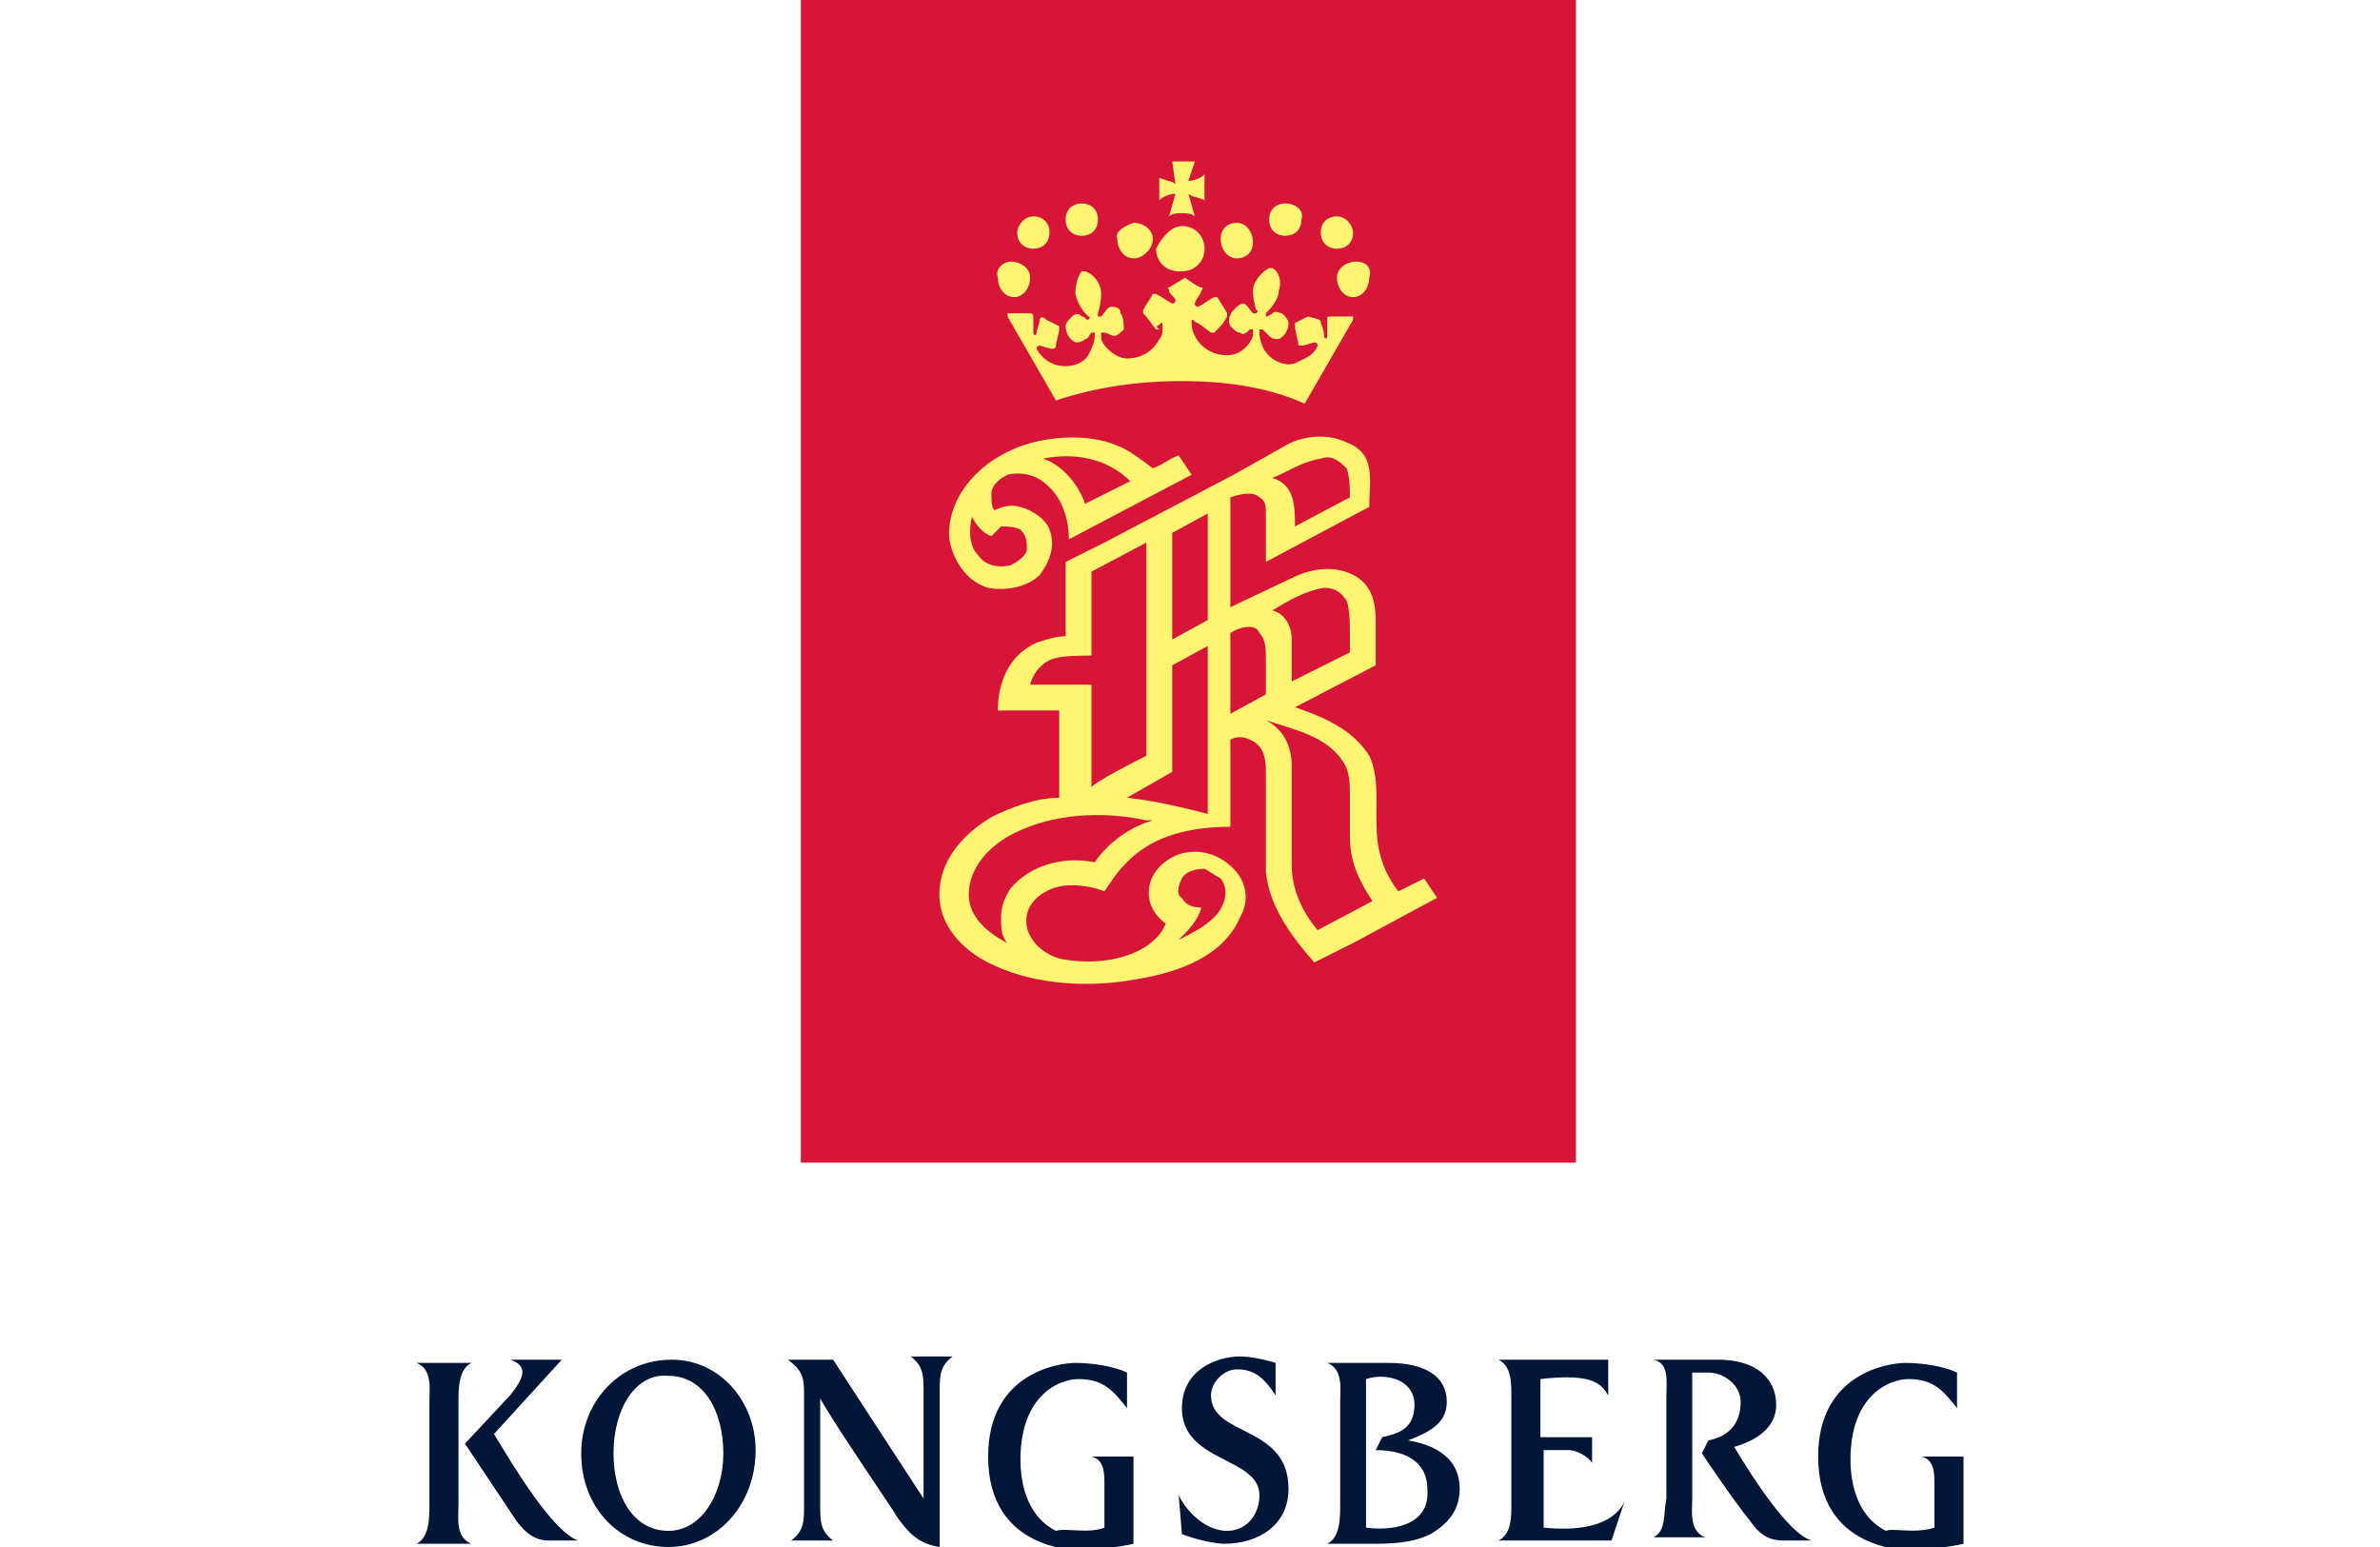
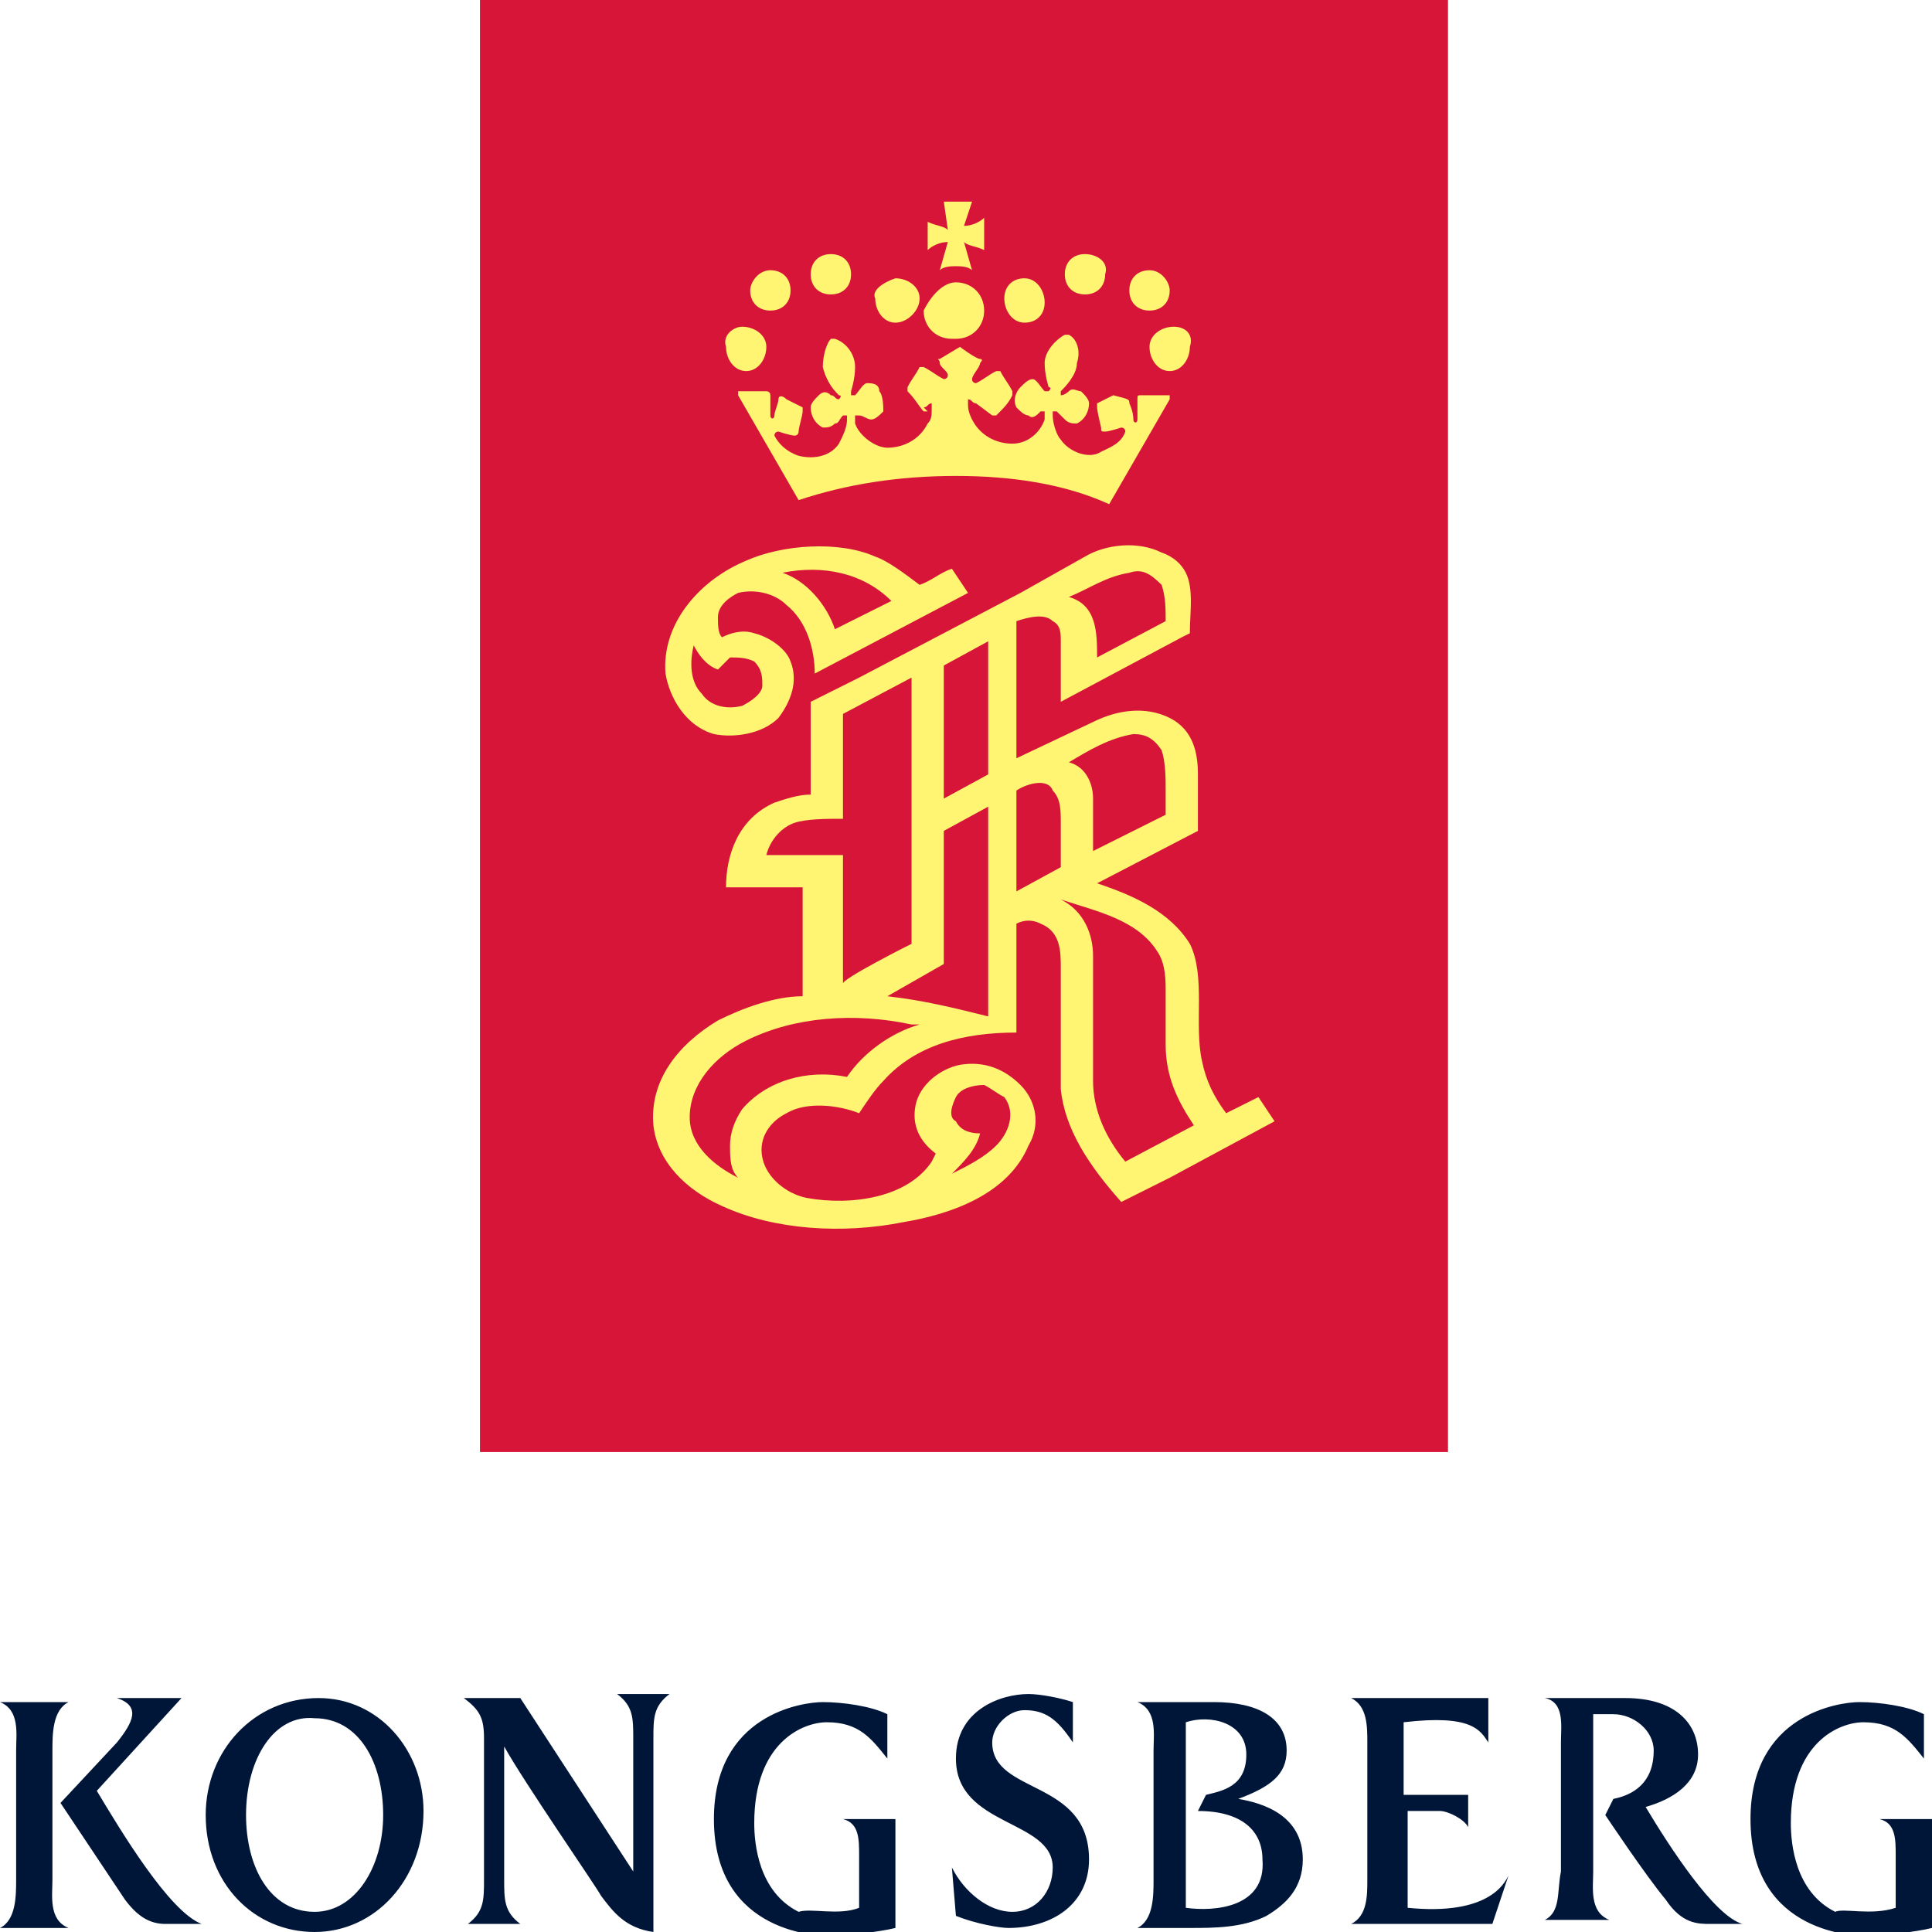
- <svg xmlns="http://www.w3.org/2000/svg" version="1.1" x="0px" y="0px" viewBox="0 0 47.9 47.9" height="130px" width="200px">
+ <svg xmlns="http://www.w3.org/2000/svg" version="1.1" x="0px" y="0px" viewBox="0 0 47.9 47.9">
  <g>
    <path fill="#D71539" d="M11.9,36h24V0h-24V36z" />
    <path fill="#FFF572" d="M23.7,11.8c-1.4,0-2.7,0.2-3.9,0.6l-1.5-2.6c0,0,0,0,0-0.1c0,0,0,0,0.1,0c0.1,0,0.6,0,0.6,0c0,0,0.1,0,0.1,0.1                     c0,0.1,0,0.5,0,0.5c0,0.1,0.1,0.1,0.1,0c0-0.1,0.1-0.3,0.1-0.4c0-0.1,0.1-0.1,0.2,0l0.4,0.2c0,0,0,0,0,0.1c0,0.1-0.1,0.4-0.1,0.5                     c0,0,0,0.1-0.1,0.1c-0.1,0-0.4-0.1-0.4-0.1c0,0-0.1,0-0.1,0.1c0.1,0.2,0.3,0.4,0.6,0.5c0.4,0.1,0.8,0,1-0.3                     c0.1-0.2,0.2-0.4,0.2-0.6c0,0,0-0.1,0-0.1c0,0,0,0-0.1,0c-0.1,0.1-0.1,0.2-0.2,0.2c-0.1,0.1-0.2,0.1-0.3,0.1                     c-0.2-0.1-0.3-0.3-0.3-0.5c0-0.1,0.1-0.2,0.2-0.3c0.1-0.1,0.2-0.1,0.3,0c0.1,0,0.1,0.1,0.2,0.1c0,0,0.1-0.1,0-0.1                     c-0.1-0.1-0.3-0.3-0.4-0.7c0-0.3,0.1-0.6,0.2-0.7c0,0,0,0,0.1,0c0.3,0.1,0.5,0.4,0.5,0.7c0,0.3-0.1,0.6-0.1,0.6c0,0,0,0.1,0,0.1                     c0,0,0.1,0,0.1,0c0.1-0.1,0.2-0.3,0.3-0.3c0.1,0,0.3,0,0.3,0.2c0.1,0.1,0.1,0.4,0.1,0.5c-0.1,0.1-0.2,0.2-0.3,0.2                     c-0.1,0-0.2-0.1-0.3-0.1c0,0,0,0-0.1,0c0,0,0,0.1,0,0.2c0.1,0.3,0.5,0.6,0.8,0.6c0.4,0,0.8-0.2,1-0.6c0.1-0.1,0.1-0.2,0.1-0.4                     c0,0,0,0,0-0.1c-0.1,0-0.1,0.1-0.2,0.1L23,10.2c0,0,0,0-0.1,0c-0.1-0.1-0.2-0.3-0.4-0.5c0,0,0,0,0-0.1c0.1-0.2,0.2-0.3,0.3-0.5                     c0,0,0,0,0.1,0c0.2,0.1,0.3,0.2,0.5,0.3c0,0,0.1,0,0.1-0.1S23.3,9.1,23.3,9c0-0.1-0.1-0.1,0-0.1l0.5-0.3c0,0,0,0,0,0                     c0,0,0.4,0.3,0.5,0.3c0.1,0,0,0.1,0,0.1c0,0.1-0.2,0.3-0.2,0.4c0,0.1,0.1,0.1,0.1,0.1c0.2-0.1,0.3-0.2,0.5-0.3c0,0,0,0,0.1,0                     c0.1,0.2,0.2,0.3,0.3,0.5c0,0,0,0,0,0.1c-0.1,0.2-0.2,0.3-0.4,0.5c0,0,0,0-0.1,0L24.2,10c-0.1,0-0.1-0.1-0.2-0.1c0,0,0,0,0,0.1                     c0,0.1,0,0.2,0.1,0.4c0.2,0.4,0.6,0.6,1,0.6c0.4,0,0.7-0.3,0.8-0.6c0,0,0-0.1,0-0.2c0,0,0,0-0.1,0c-0.1,0.1-0.2,0.2-0.3,0.1                     c-0.1,0-0.2-0.1-0.3-0.2c-0.1-0.2,0-0.4,0.1-0.5c0.1-0.1,0.2-0.2,0.3-0.2c0.1,0,0.2,0.2,0.3,0.3c0,0,0,0,0.1,0c0,0,0.1-0.1,0-0.1                     c0,0-0.1-0.3-0.1-0.6c0-0.3,0.3-0.6,0.5-0.7c0,0,0.1,0,0.1,0c0.2,0.1,0.3,0.4,0.2,0.7c0,0.3-0.3,0.6-0.4,0.7c0,0.1,0,0.1,0,0.1                     c0.1,0,0.2-0.1,0.2-0.1c0.1-0.1,0.2,0,0.3,0c0.1,0.1,0.2,0.2,0.2,0.3c0,0.2-0.1,0.4-0.3,0.5c-0.1,0-0.2,0-0.3-0.1                     c-0.1-0.1-0.1-0.1-0.2-0.2c0,0,0,0-0.1,0c0,0,0,0.1,0,0.1c0,0.2,0.1,0.5,0.2,0.6c0.2,0.3,0.7,0.5,1,0.3c0.2-0.1,0.5-0.2,0.6-0.5                     c0-0.1-0.1-0.1-0.1-0.1c0,0-0.3,0.1-0.4,0.1c-0.1,0-0.1,0-0.1-0.1c0,0-0.1-0.4-0.1-0.5c0-0.1,0-0.1,0-0.1l0.4-0.2                     C28,9.9,28,9.9,28,10c0,0,0.1,0.2,0.1,0.4c0,0.1,0.1,0.1,0.1,0c0,0,0-0.4,0-0.5c0-0.1,0-0.1,0.1-0.1c0,0,0.6,0,0.6,0                     c0.1,0,0.1,0,0.1,0c0,0,0,0,0,0.1l-1.5,2.6C26.4,12,25.1,11.8,23.7,11.8" />
    <path fill="#FFF572" d="M23.7,7c0.4,0,0.7,0.3,0.7,0.7c0,0.4-0.3,0.7-0.7,0.7c0,0,0,0-0.1,0c-0.4,0-0.7-0.3-0.7-0.7                     C23.1,7.3,23.4,7,23.7,7 M18.4,8.1c0.3,0,0.6,0.2,0.6,0.5c0,0.3-0.2,0.6-0.5,0.6c0,0,0,0,0,0c-0.3,0-0.5-0.3-0.5-0.6                     C17.9,8.3,18.2,8.1,18.4,8.1 M19.1,6.7c0.3,0,0.5,0.2,0.5,0.5c0,0.3-0.2,0.5-0.5,0.5c-0.3,0-0.5-0.2-0.5-0.5                     C18.6,7,18.8,6.7,19.1,6.7 M20.6,6.3c0.3,0,0.5,0.2,0.5,0.5c0,0.3-0.2,0.5-0.5,0.5s-0.5-0.2-0.5-0.5C20.1,6.5,20.3,6.3,20.6,6.3                      M22.2,6.9c0.3,0,0.6,0.2,0.6,0.5S22.5,8,22.2,8c0,0,0,0,0,0c-0.3,0-0.5-0.3-0.5-0.6C21.6,7.2,21.9,7,22.2,6.9 M29.1,8.1                     c-0.3,0-0.6,0.2-0.6,0.5s0.2,0.6,0.5,0.6c0,0,0,0,0,0c0.3,0,0.5-0.3,0.5-0.6C29.6,8.3,29.4,8.1,29.1,8.1 M28.5,6.7                     c-0.3,0-0.5,0.2-0.5,0.5c0,0.3,0.2,0.5,0.5,0.5c0.3,0,0.5-0.2,0.5-0.5C29,7,28.8,6.7,28.5,6.7 M26.9,6.3c-0.3,0-0.5,0.2-0.5,0.5                     c0,0.3,0.2,0.5,0.5,0.5s0.5-0.2,0.5-0.5C27.5,6.5,27.2,6.3,26.9,6.3 M25.4,6.9c-0.3,0-0.5,0.2-0.5,0.5S25.1,8,25.4,8                     c0.3,0,0.5-0.2,0.5-0.5C25.9,7.2,25.7,6.9,25.4,6.9 M24.1,5l-0.2,0.6v0c0.2,0,0.4-0.1,0.5-0.2v0.8c-0.2-0.1-0.4-0.1-0.5-0.2v0                     l0.2,0.7c-0.1-0.1-0.3-0.1-0.4-0.1c-0.1,0-0.3,0-0.4,0.1l0.2-0.7v0c-0.2,0-0.4,0.1-0.5,0.2V5.5c0.2,0.1,0.4,0.1,0.5,0.2v0L23.4,5                     C23.4,5,24.1,5,24.1,5z M17.2,16c-0.1,0.4-0.1,0.9,0.2,1.2c0.2,0.3,0.6,0.4,1,0.3c0.2-0.1,0.5-0.3,0.5-0.5c0-0.2,0-0.4-0.2-0.6                     c-0.2-0.1-0.4-0.1-0.6-0.1c-0.1,0.1-0.2,0.2-0.3,0.3C17.5,16.5,17.3,16.2,17.2,16 M19.4,14.2c0.6,0.2,1.1,0.8,1.3,1.4l1.4-0.7                     C21.4,14.2,20.4,14,19.4,14.2 M22.8,14.5c0.3-0.1,0.5-0.3,0.8-0.4l0.4,0.6l0,0l-3.8,2c0-0.6-0.2-1.3-0.7-1.7                     c-0.3-0.3-0.8-0.4-1.2-0.3c-0.2,0.1-0.5,0.3-0.5,0.6c0,0.2,0,0.4,0.1,0.5c0.2-0.1,0.5-0.2,0.8-0.1c0.4,0.1,0.8,0.4,0.9,0.7                     c0.2,0.5,0,1-0.3,1.4c-0.4,0.4-1.1,0.5-1.6,0.4c-0.7-0.2-1.1-0.9-1.2-1.5c-0.1-1.2,0.8-2.3,2-2.8c0.9-0.4,2.3-0.5,3.2-0.1                     C22,13.9,22.4,14.2,22.8,14.5 M24.4,26.9c-0.3,0-0.6,0.1-0.7,0.3c-0.1,0.2-0.2,0.5,0,0.6c0.1,0.2,0.3,0.3,0.6,0.3                     c-0.1,0.4-0.4,0.7-0.7,1c0.4-0.2,0.8-0.4,1.1-0.7c0.3-0.3,0.5-0.8,0.2-1.2C24.7,27.1,24.6,27,24.4,26.9z M22.6,25.4                     c-1.4-0.3-2.9-0.2-4.1,0.4c-0.8,0.4-1.4,1.1-1.4,1.9c0,0.7,0.6,1.2,1.2,1.5c-0.2-0.2-0.2-0.5-0.2-0.8c0-0.3,0.1-0.6,0.3-0.9                     c0.6-0.7,1.6-1,2.6-0.8c0.4-0.6,1.1-1.1,1.8-1.3C22.9,25.4,22.6,25.4,22.6,25.4z M26.3,22.3L26.3,22.3c0.6,0.3,0.8,0.9,0.8,1.4v2.3                     l0,0.8c0,0.7,0.3,1.4,0.8,2l1.7-0.9c-0.4-0.6-0.7-1.2-0.7-2l0-1.3c0-0.3,0-0.7-0.2-1C28.2,22.8,27.2,22.6,26.3,22.3z M24.5,20                     l-1.1,0.6v3.3l-1.4,0.8c0.9,0.1,1.7,0.3,2.5,0.5C24.5,25.1,24.5,20,24.5,20z M25.2,19.6v2.5l1.1-0.6l0-1.1c0-0.3,0-0.6-0.2-0.8                     C26,19.3,25.5,19.4,25.2,19.6z M28.1,18.2c-0.6,0.1-1.1,0.4-1.6,0.7c0.4,0.1,0.6,0.5,0.6,0.9l0,1.3l0,0l1.8-0.9l0-0.6                     c0-0.3,0-0.7-0.1-1C28.6,18.3,28.4,18.2,28.1,18.2z M22.6,23.4v-6.6l-1.7,0.9l0,0v2.6c-0.4,0-0.9,0-1.2,0.1                     c-0.3,0.1-0.6,0.4-0.7,0.8h1.9v3.2C20.8,24.3,22.6,23.4,22.6,23.4z M24.5,19.2v-3.3l-1.1,0.6v3.3L24.5,19.2L24.5,19.2z M28,14.2                     c-0.6,0.1-1,0.4-1.5,0.6c0.7,0.2,0.7,0.9,0.7,1.5l1.7-0.9c0-0.3,0-0.6-0.1-0.9C28.5,14.2,28.3,14.1,28,14.2z M29.4,14.2                     c0.2,0.4,0.1,1,0.1,1.5l-0.2,0.1l-3,1.6v-1.5c0-0.2,0-0.4-0.2-0.5c-0.2-0.2-0.6-0.1-0.9,0v3.4v0l1.9-0.9c0.6-0.3,1.3-0.4,1.9-0.1                     c0.6,0.3,0.7,0.9,0.7,1.4l0,1.4l-2.5,1.3l0,0c0.9,0.3,1.8,0.7,2.3,1.5c0.4,0.8,0.1,2,0.3,2.9c0.1,0.5,0.3,0.9,0.6,1.3l0,0l0.8-0.4                     l0.4,0.6l-2.6,1.4l-1.2,0.6C27,28.9,26.4,28,26.3,27l0-0.9l0-2.1c0-0.4,0-0.9-0.5-1.1c-0.2-0.1-0.4-0.1-0.6,0v2.7                     c-1.3,0-2.5,0.3-3.3,1.2c-0.2,0.2-0.4,0.5-0.6,0.8c-0.5-0.2-1.3-0.3-1.8,0c-0.4,0.2-0.7,0.6-0.6,1.1c0.1,0.5,0.6,0.9,1.1,1                     c1.1,0.2,2.5,0,3.1-0.9l0.1-0.2c-0.4-0.3-0.6-0.7-0.5-1.2c0.1-0.5,0.6-0.9,1.1-1c0.6-0.1,1.1,0.1,1.5,0.5c0.4,0.4,0.5,1,0.2,1.5                     c-0.5,1.2-1.9,1.7-3.1,1.9c-1.5,0.3-3.2,0.2-4.5-0.4c-0.9-0.4-1.6-1.1-1.7-2c-0.1-1.1,0.6-2,1.6-2.6c0.6-0.3,1.4-0.6,2.1-0.6v-2.7                     H18c0-0.8,0.3-1.7,1.2-2.1c0.3-0.1,0.6-0.2,0.9-0.2v-2.3l1.2-0.6l4-2.1l1.6-0.9c0.5-0.3,1.3-0.4,1.9-0.1                     C29.1,13.8,29.3,14,29.4,14.2L29.4,14.2z" />
    <path fill="#001639" d="M16.2,47.9c-0.7-0.1-1-0.5-1.3-0.9c-0.1-0.2-1.9-2.8-2.4-3.7v3.3c0,0.5,0,0.8,0.4,1.1v0h-1.3v0                     c0.4-0.3,0.4-0.6,0.4-1.1v-3.5c0-0.5-0.1-0.7-0.5-1v0h1.4v0l2.8,4.3v-3.3c0-0.5,0-0.8-0.4-1.1v0h1.3v0c-0.4,0.3-0.4,0.6-0.4,1.1                     L16.2,47.9 M6.1,45c0,1.3,0.6,2.4,1.7,2.4c1,0,1.7-1.1,1.7-2.4c0-1.3-0.6-2.4-1.7-2.4C6.8,42.5,6.1,43.6,6.1,45 M10.5,44.9                     c0,1.7-1.2,3-2.7,3c-1.5,0-2.7-1.2-2.7-2.9c0-1.6,1.2-2.9,2.8-2.9C9.4,42.1,10.5,43.4,10.5,44.9 M21.3,47.3v-1.3                     c0-0.4,0-0.8-0.4-0.9v0h1.3v2.7c-0.4,0.1-1.3,0.2-1.6,0.2c-0.2,0-2.9,0-2.9-2.9c0-2.6,2.2-2.9,2.7-2.9c0.5,0,1.2,0.1,1.6,0.3v1.1h0                     c-0.4-0.5-0.7-0.9-1.5-0.9c-0.6,0-1.8,0.5-1.8,2.5c0,0.5,0.1,1.7,1.1,2.2C20.1,47.3,20.8,47.5,21.3,47.3 M47,47.3v-1.3                     c0-0.4,0-0.8-0.4-0.9v0h1.3v2.7c-0.4,0.1-1.3,0.2-1.6,0.2c-0.2,0-2.9,0-2.9-2.9c0-2.6,2.2-2.9,2.7-2.9c0.5,0,1.2,0.1,1.6,0.3v1.1h0                     c-0.4-0.5-0.7-0.9-1.5-0.9c-0.6,0-1.8,0.5-1.8,2.5c0,0.5,0.1,1.7,1.1,2.2C45.7,47.3,46.4,47.5,47,47.3 M23.6,46.3                     c0.3,0.6,0.9,1.1,1.5,1.1c0.6,0,1-0.5,1-1.1c0-1.2-2.4-1-2.4-2.7c0-1.2,1.1-1.6,1.8-1.6c0.3,0,0.8,0.1,1.1,0.2l0,1l0,0                     c-0.4-0.6-0.7-0.8-1.2-0.8c-0.4,0-0.8,0.4-0.8,0.8c0,1.3,2.4,0.9,2.4,2.9c0,1.1-0.9,1.7-2,1.7c-0.2,0-0.8-0.1-1.3-0.3L23.6,46.3                     L23.6,46.3L23.6,46.3z M29.4,42.7v4.6c0.7,0.1,2,0,1.9-1.2c0-0.7-0.5-1.2-1.6-1.2l0.2-0.4c0.4-0.1,1-0.2,1-1                     C30.9,42.7,30,42.5,29.4,42.7 M32.3,46.1c0,0.7-0.4,1.1-0.9,1.4c-0.6,0.3-1.3,0.3-1.9,0.3h-1.3v0c0.4-0.2,0.4-0.8,0.4-1.2v-3.2                     c0-0.4,0.1-1-0.4-1.2v0h1.9c1.1,0,1.8,0.4,1.8,1.2c0,0.6-0.4,0.9-1.2,1.2C31.3,44.7,32.3,45,32.3,46.1 M36.9,43.2L36.9,43.2                     c-0.2-0.3-0.4-0.7-2.1-0.5v1.8h1.6v0.8h0c-0.1-0.2-0.5-0.4-0.7-0.4h-0.8v2.4c2,0.2,2.4-0.6,2.5-0.8h0L37,47.7h-3.5v0                     c0.4-0.2,0.4-0.7,0.4-1.1v-3.4c0-0.4,0-0.9-0.4-1.1v0h3.4C36.9,42.2,36.9,43.2,36.9,43.2z M43.2,47.7h-0.8c-0.3,0-0.7,0-1.1-0.6                     c-0.5-0.6-1.5-2.1-1.5-2.1l0.2-0.4c0.5-0.1,1-0.4,1-1.2c0-0.5-0.5-0.9-1-0.9c-0.2,0-0.3,0-0.5,0v3.9c0,0.4-0.1,1,0.4,1.2v0h-1.6v0                     c0.4-0.2,0.3-0.7,0.4-1.2v-3.2c0-0.4,0.1-1-0.4-1.1v0h2c1.2,0,1.8,0.6,1.8,1.4c0,0.7-0.6,1.1-1.3,1.3                     C41.4,45.8,42.5,47.5,43.2,47.7C43.2,47.7,43.2,47.7,43.2,47.7z M5,47.7L5,47.7l-0.9,0c-0.4,0-0.7-0.2-1-0.6l-1.6-2.4l1.4-1.5                     c0.4-0.5,0.6-0.9,0-1.1v0h1.6v0l-2.1,2.3C3,45.4,4.2,47.4,5,47.7" />
    <path fill="#001639" d="M0.4,43.4c0-0.4,0.1-1-0.4-1.2v0h1.7v0c-0.4,0.2-0.4,0.8-0.4,1.2v3.2c0,0.4-0.1,1,0.4,1.2v0H0v0                     c0.4-0.2,0.4-0.8,0.4-1.2L0.4,43.4L0.4,43.4z" />
  </g>
</svg>
